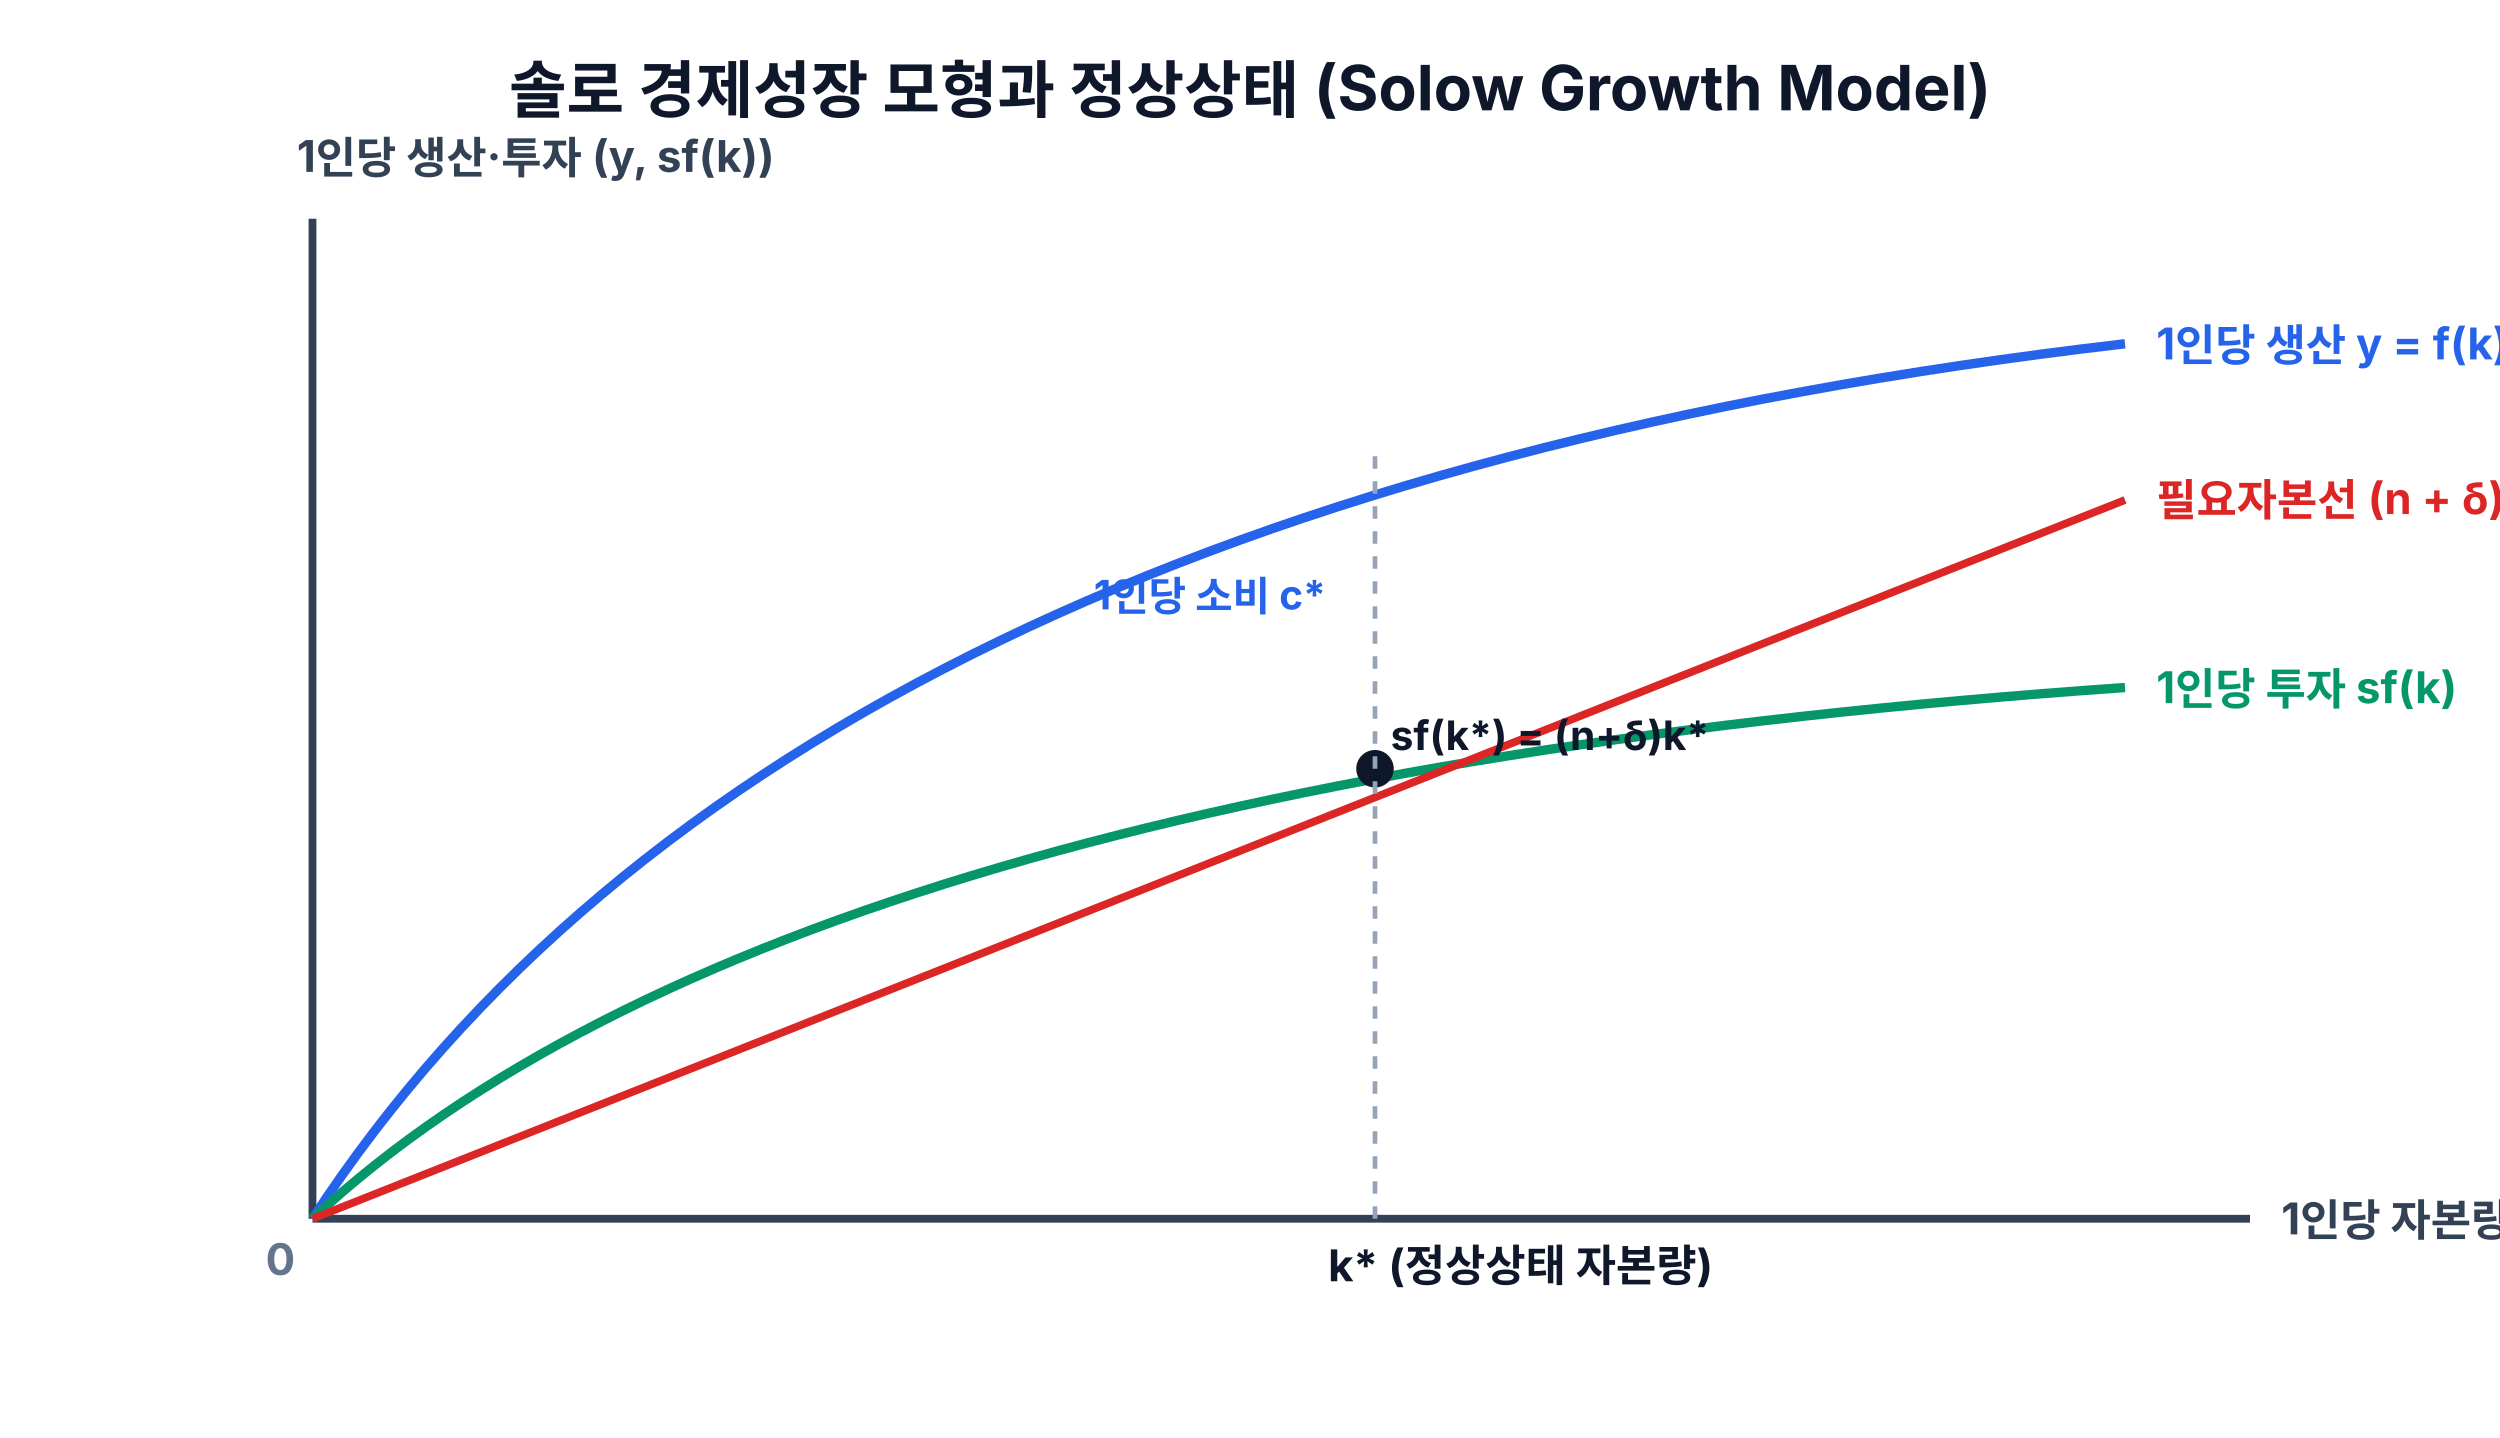
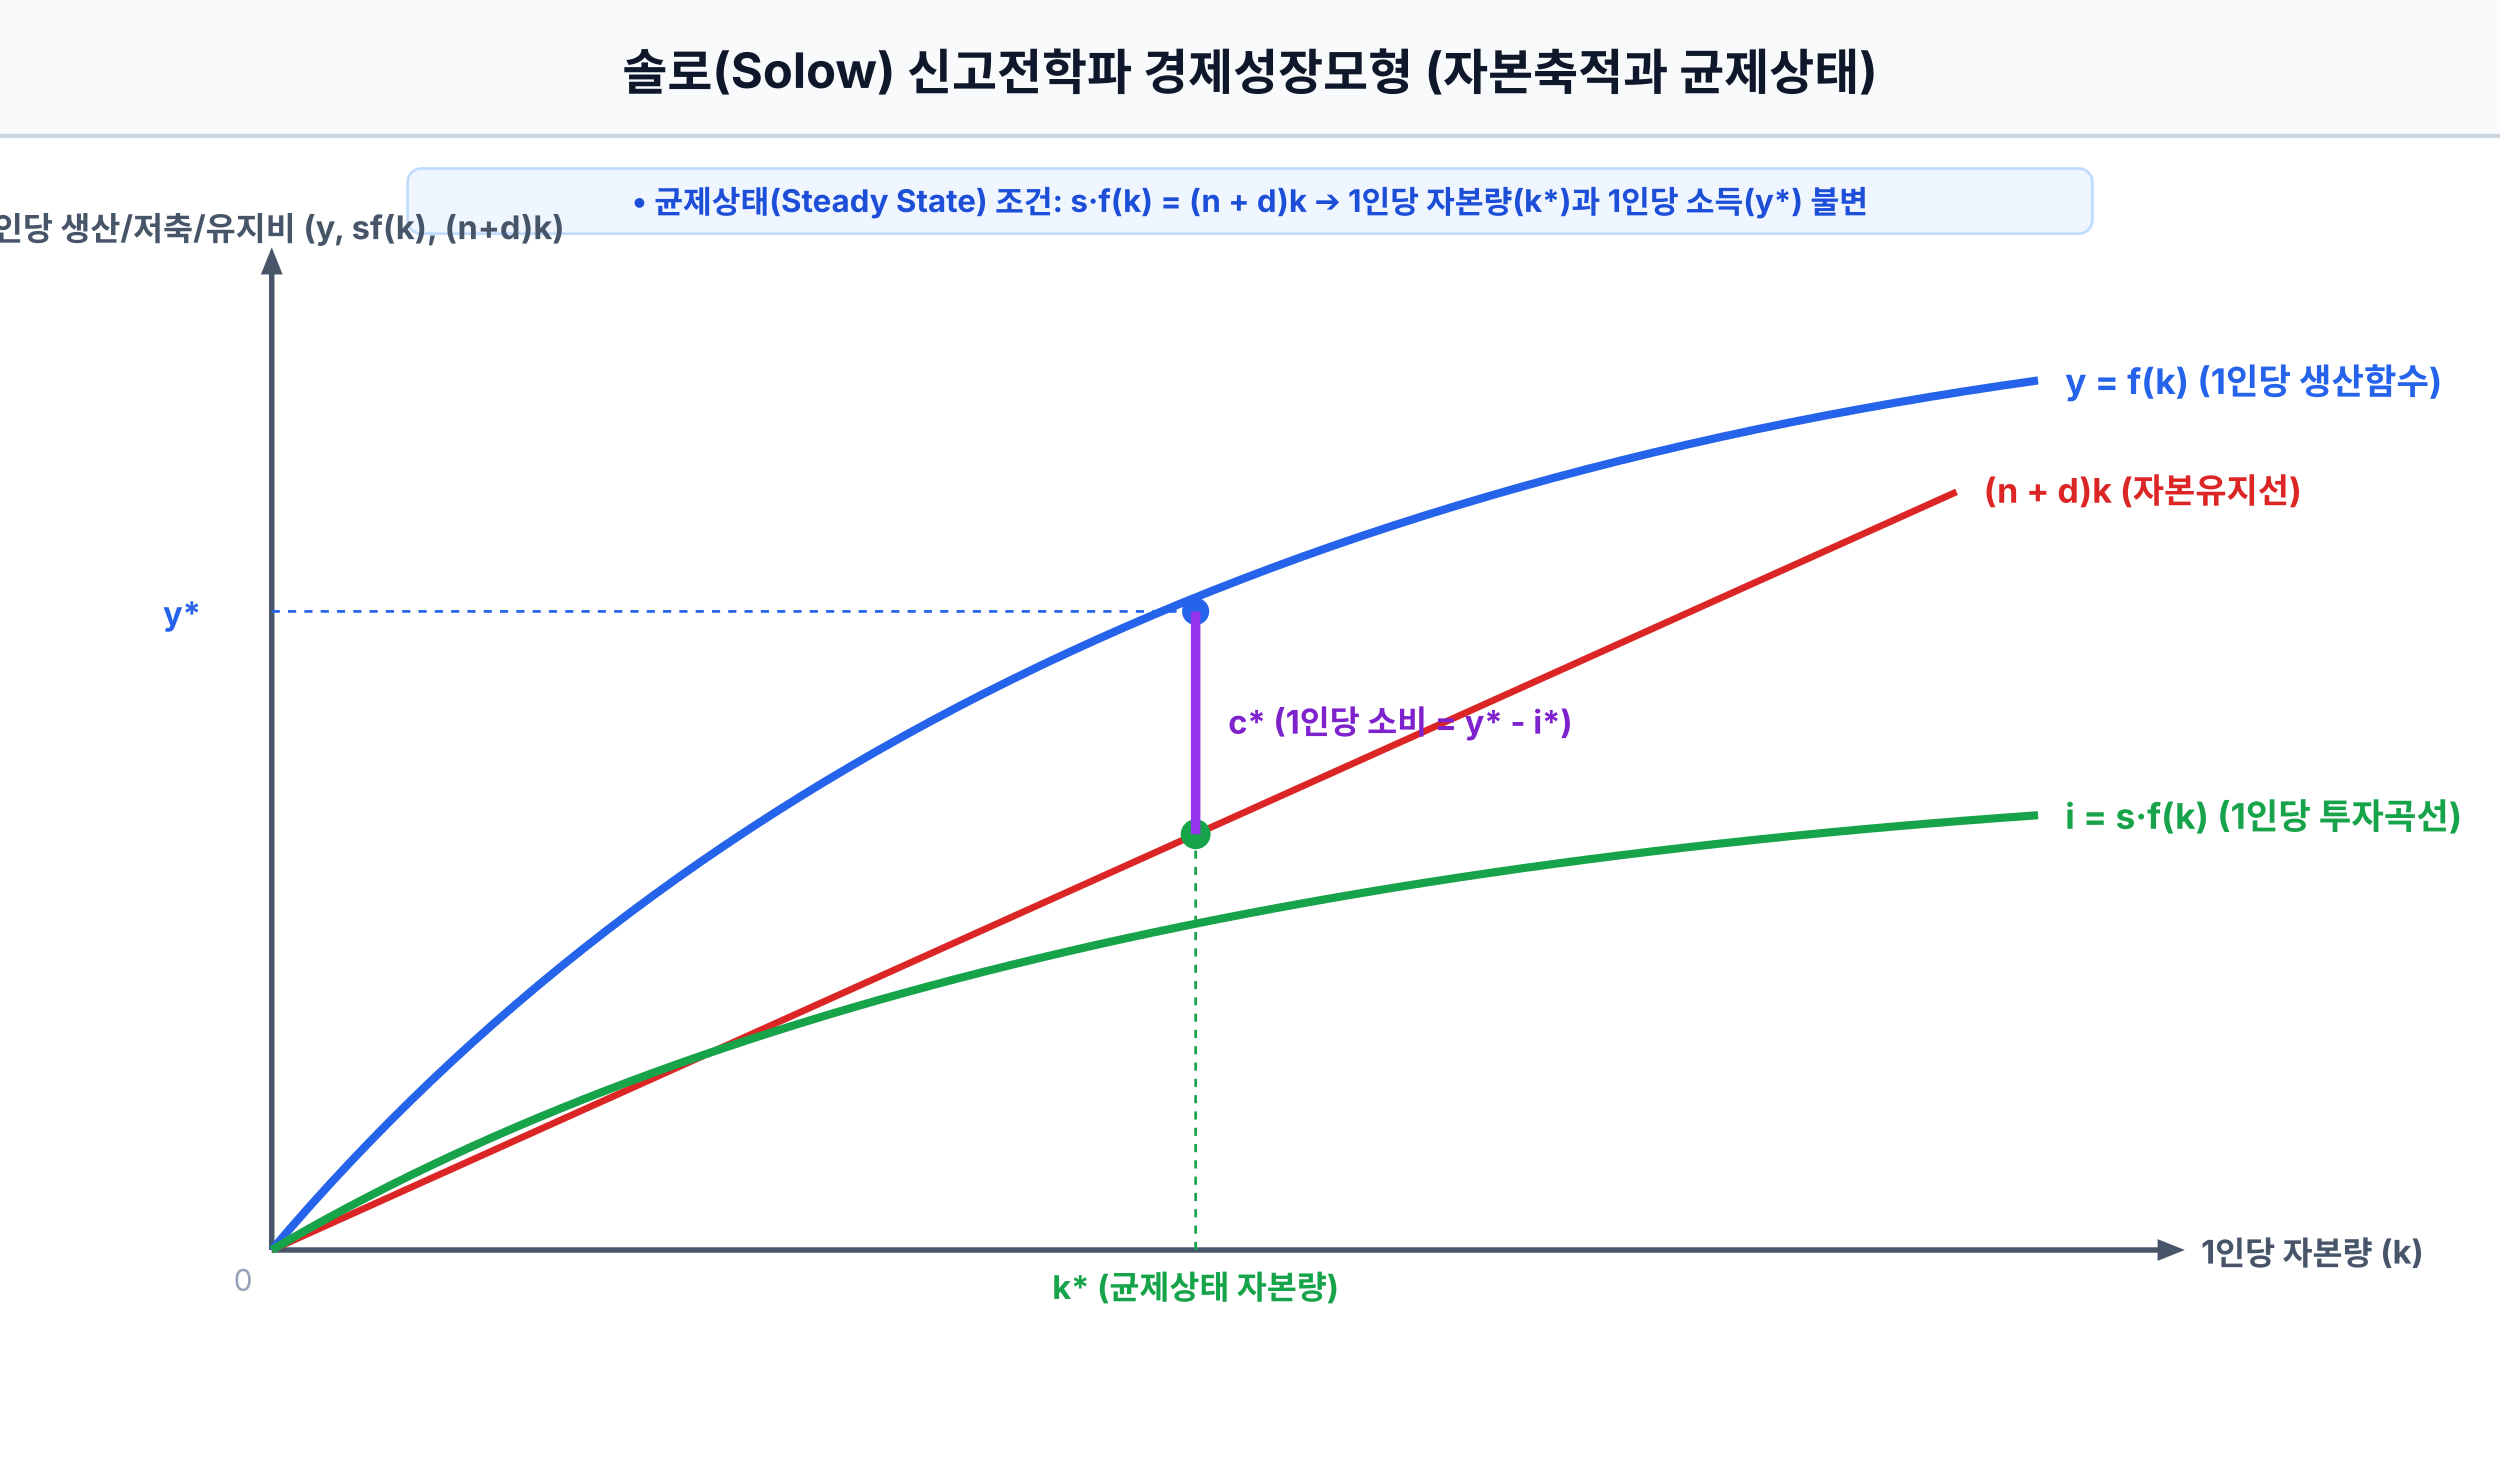
- <svg xmlns="http://www.w3.org/2000/svg" viewBox="0 0 800 460" width="100%" height="100%" style="background:#ffffff; font-family:'Pretendard', -apple-system, sans-serif;">
-   <text x="400" y="36" font-size="20" font-weight="bold" text-anchor="middle" fill="#0f172a">솔로 경제성장 모형과 정상상태 (Solow Growth Model)</text>
-   <line x1="100" y1="390" x2="720" y2="390" stroke="#334155" stroke-width="2.5" marker-end="url(#arr)" />
-   <line x1="100" y1="390" x2="100" y2="70" stroke="#334155" stroke-width="2.5" marker-end="url(#arr)" />
-   <text x="730" y="395" font-size="14" font-weight="bold" fill="#334155">1인당 자본량 (k = K/L)</text>
-   <text x="95" y="55" font-size="14" font-weight="bold" fill="#334155">1인당 생산·투자 (y, sf(k))</text>
-   <text x="85" y="408" font-size="14" font-weight="bold" fill="#64748b">0</text>
-   <path d="M 100 390 Q 250 160 680 110" fill="none" stroke="#2563eb" stroke-width="3" />
-   <text x="690" y="115" font-size="14" font-weight="bold" fill="#2563eb">1인당 생산 y = f(k)</text>
-   <path d="M 100 390 Q 250 250 680 220" fill="none" stroke="#059669" stroke-width="3" />
-   <text x="690" y="225" font-size="14" font-weight="bold" fill="#059669">1인당 투자 sf(k)</text>
-   <line x1="100" y1="390" x2="680" y2="160" stroke="#dc2626" stroke-width="2.5" />
-   <text x="690" y="165" font-size="14" font-weight="bold" fill="#dc2626">필요자본선 (n + δ)k</text>
-   <circle cx="440" cy="246" r="6" fill="#0f172a" />
-   <line x1="440" y1="390" x2="440" y2="145" stroke="#94a3b8" stroke-width="1.5" stroke-dasharray="4,4" />
-   <text x="425" y="410" font-size="14" font-weight="bold" fill="#0f172a">k* (정상상태 자본량)</text>
-   <text x="445" y="240" font-size="13" font-weight="bold" fill="#0f172a">sf(k*) = (n+δ)k*</text>
-   <text x="350" y="195" font-size="13" font-weight="bold" fill="#2563eb">1인당 소비 c*</text>
+ <svg xmlns="http://www.w3.org/2000/svg" viewBox="0 0 920 540" width="100%" height="100%" style="background:#ffffff; font-family:'Pretendard', -apple-system, BlinkMacSystemFont, sans-serif;">
+   <defs>
+     <marker id="arr" viewBox="0 0 10 10" refX="6" refY="5" markerWidth="5" markerHeight="5" orient="auto-start-reverse">
+       <path d="M 0 1 L 10 5 L 0 9 z" fill="#475569" />
+     </marker>
+   </defs>
+   <rect x="0" y="0" width="920" height="50" fill="#f8fafc" />
+   <text x="460" y="33" font-size="18" font-weight="bold" text-anchor="middle" fill="#0f172a">솔로(Solow) 신고전학파 경제성장모형 (자본축적과 균제상태)</text>
+   <line x1="0" y1="50" x2="920" y2="50" stroke="#cbd5e1" stroke-width="1.5" />
+   <rect x="150" y="62" width="620" height="24" rx="5" fill="#eff6ff" stroke="#bfdbfe" stroke-width="1" />
+   <text x="460" y="78" font-size="11.5" font-weight="bold" text-anchor="middle" fill="#1d4ed8">• 균제상태(Steady State) 조건: s·f(k) = (n + d)k ➔ 1인당 자본량(k*)과 1인당 소득(y*) 불변</text>
+   <line x1="100" y1="460" x2="800" y2="460" stroke="#475569" stroke-width="2" marker-end="url(#arr)" />
+   <line x1="100" y1="460" x2="100" y2="95" stroke="#475569" stroke-width="2" marker-end="url(#arr)" />
+   <text x="810" y="465" font-size="12" font-weight="bold" fill="#475569">1인당 자본량 (k)</text>
+   <text x="100" y="88" font-size="12" font-weight="bold" fill="#475569" text-anchor="middle">1인당 생산/저축/유지비 (y, sf(k), (n+d)k)</text>
+   <text x="86" y="475" font-size="11" fill="#94a3b8">0</text>
+   <line x1="100" y1="460" x2="720" y2="181" stroke="#dc2626" stroke-width="2.5" />
+   <text x="730" y="185" font-size="12.5" font-weight="bold" fill="#dc2626">(n + d)k (자본유지선)</text>
+   <path d="M 100 460 Q 320 200, 750 140" fill="none" stroke="#2563eb" stroke-width="3" />
+   <text x="760" y="145" font-size="13" font-weight="bold" fill="#2563eb">y = f(k) (1인당 생산함수)</text>
+   <path d="M 100 460 Q 320 330, 750 300" fill="none" stroke="#16a34a" stroke-width="3" />
+   <text x="760" y="305" font-size="13" font-weight="bold" fill="#16a34a">i = s·f(k) (1인당 투자곡선)</text>
+   <circle cx="440" cy="307" r="5.5" fill="#16a34a" />
+   <line x1="440" y1="307" x2="440" y2="460" stroke="#16a34a" stroke-dasharray="3,3" />
+   <text x="440" y="478" font-size="12" font-weight="bold" fill="#16a34a" text-anchor="middle">k* (균제상태 자본량)</text>
+   <circle cx="440" cy="225" r="5" fill="#2563eb" />
+   <line x1="100" y1="225" x2="440" y2="225" stroke="#2563eb" stroke-dasharray="3,3" />
+   <text x="60" y="230" font-size="12" font-weight="bold" fill="#2563eb">y*</text>
+   <line x1="440" y1="225" x2="440" y2="307" stroke="#9333ea" stroke-width="3.5" />
+   <text x="452" y="270" font-size="12" font-weight="bold" fill="#7e22ce">c* (1인당 소비 = y* - i*)</text>
</svg>
